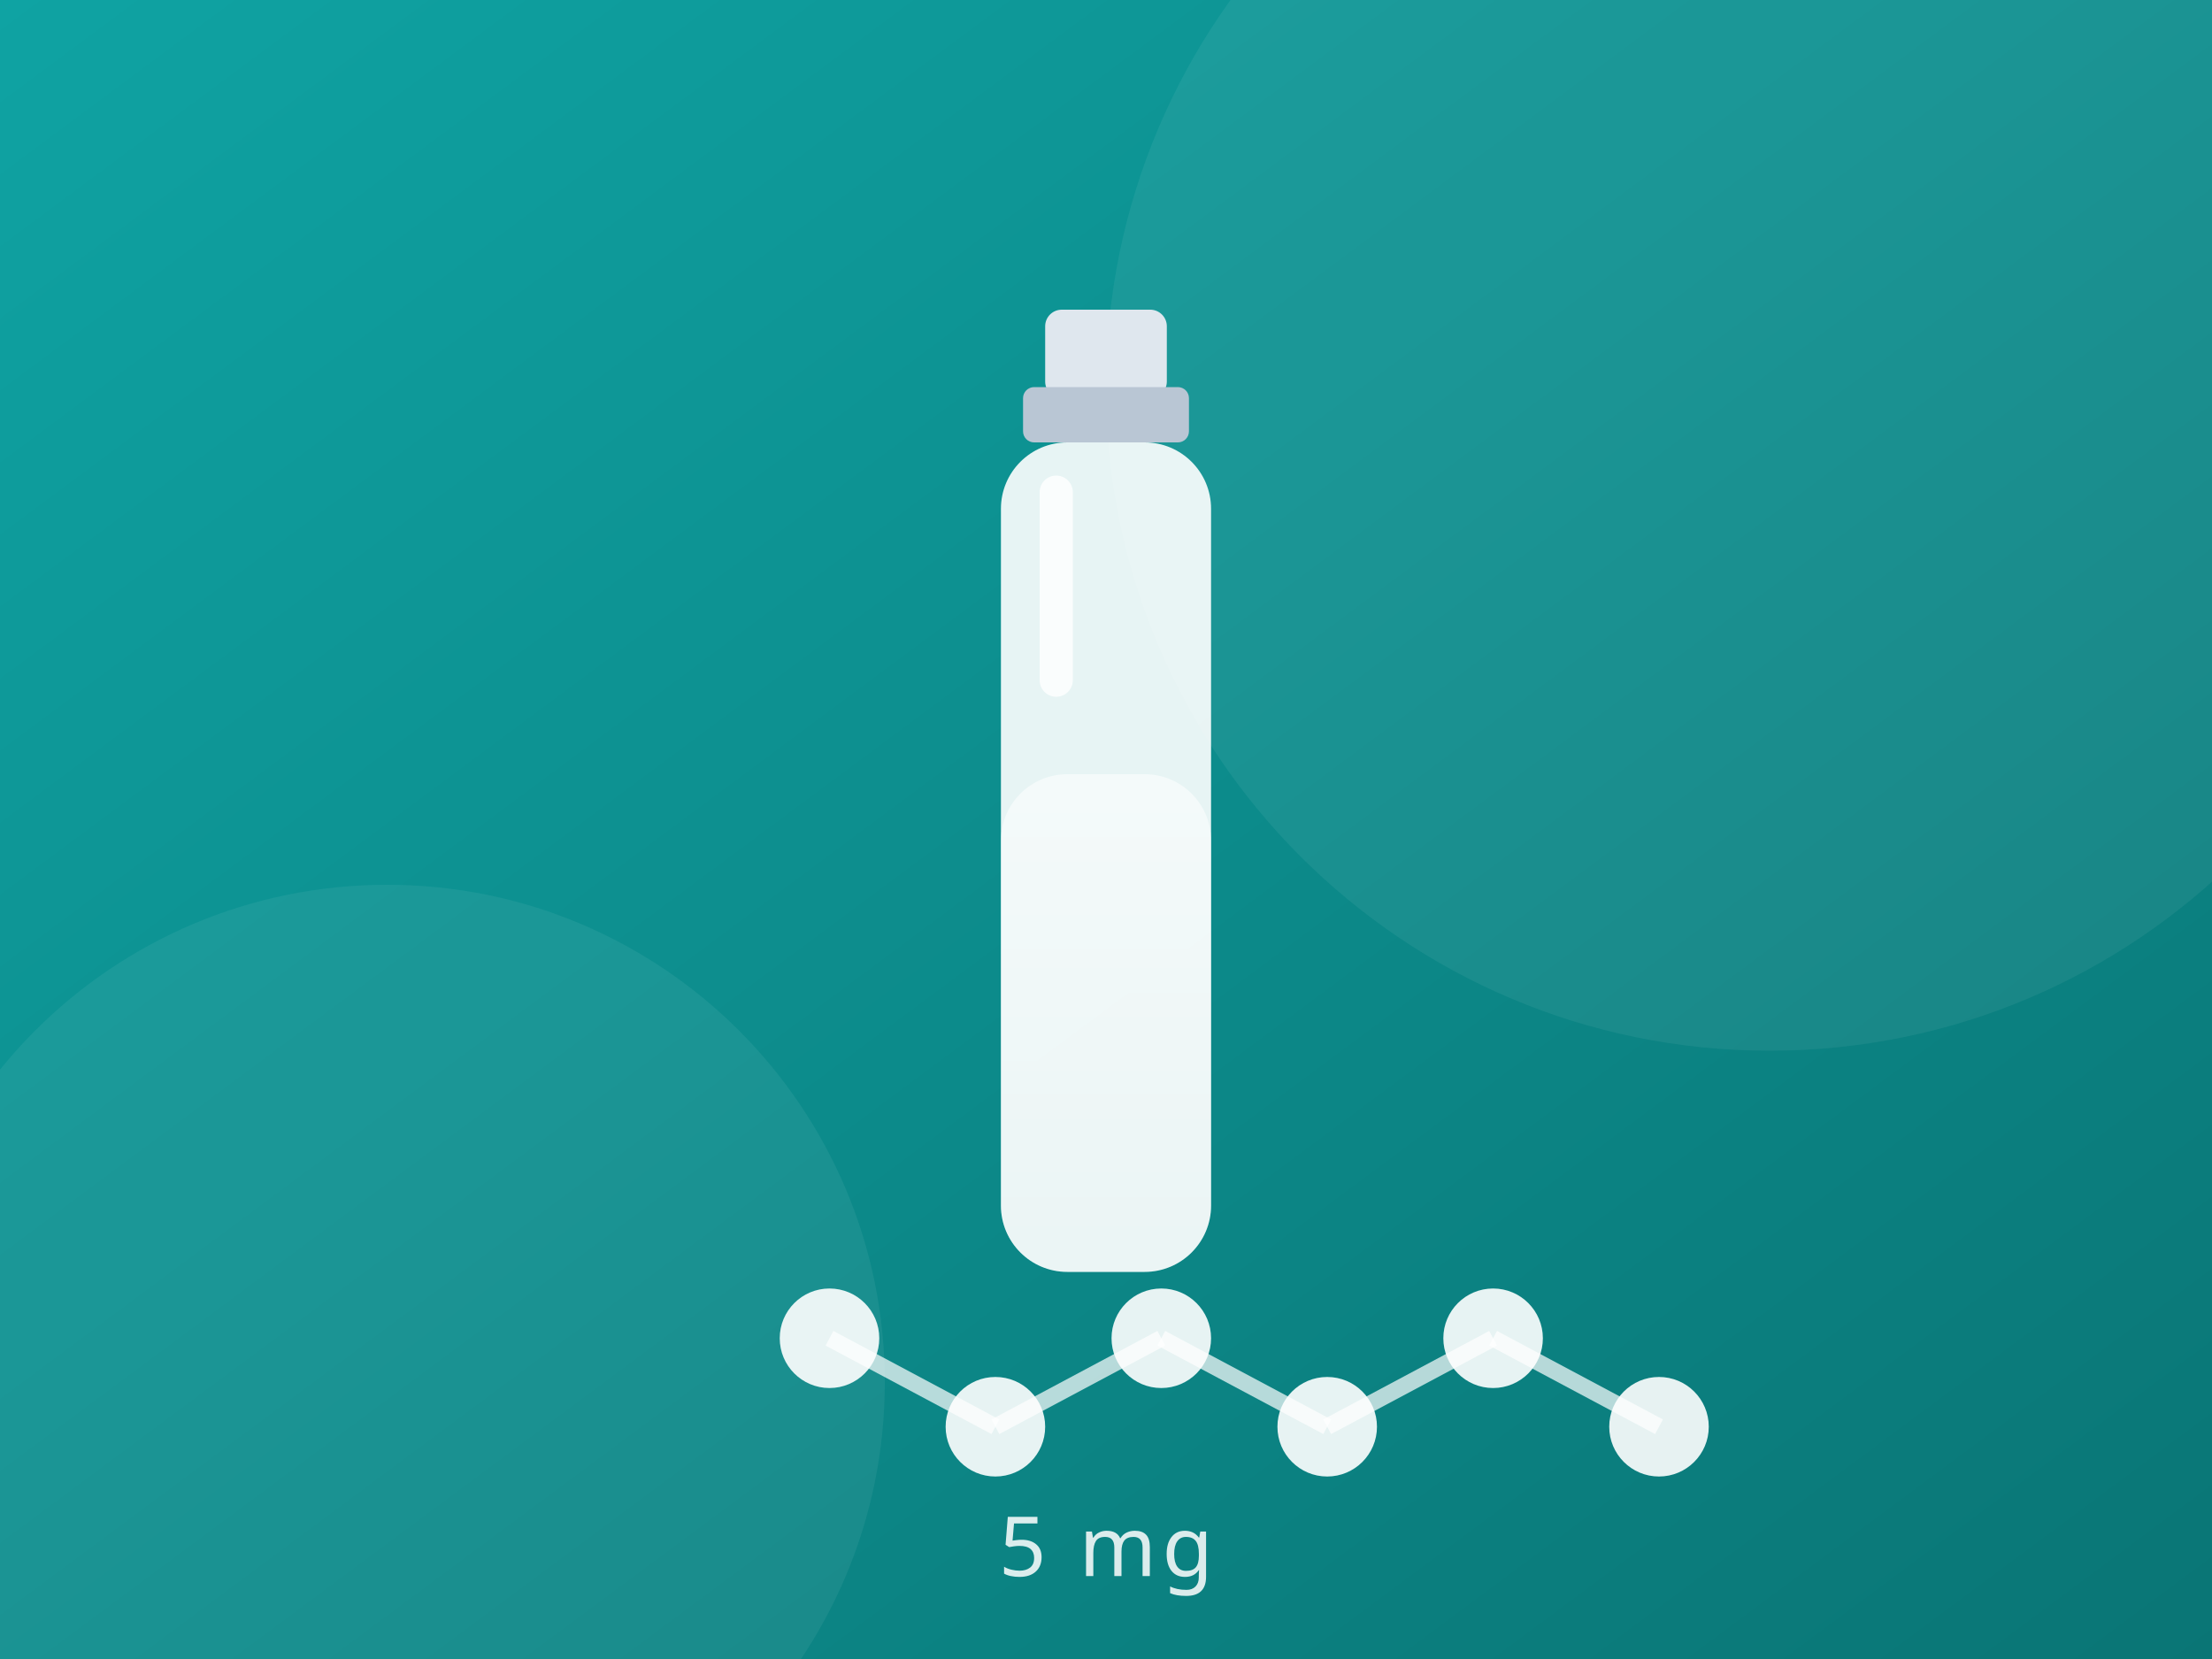
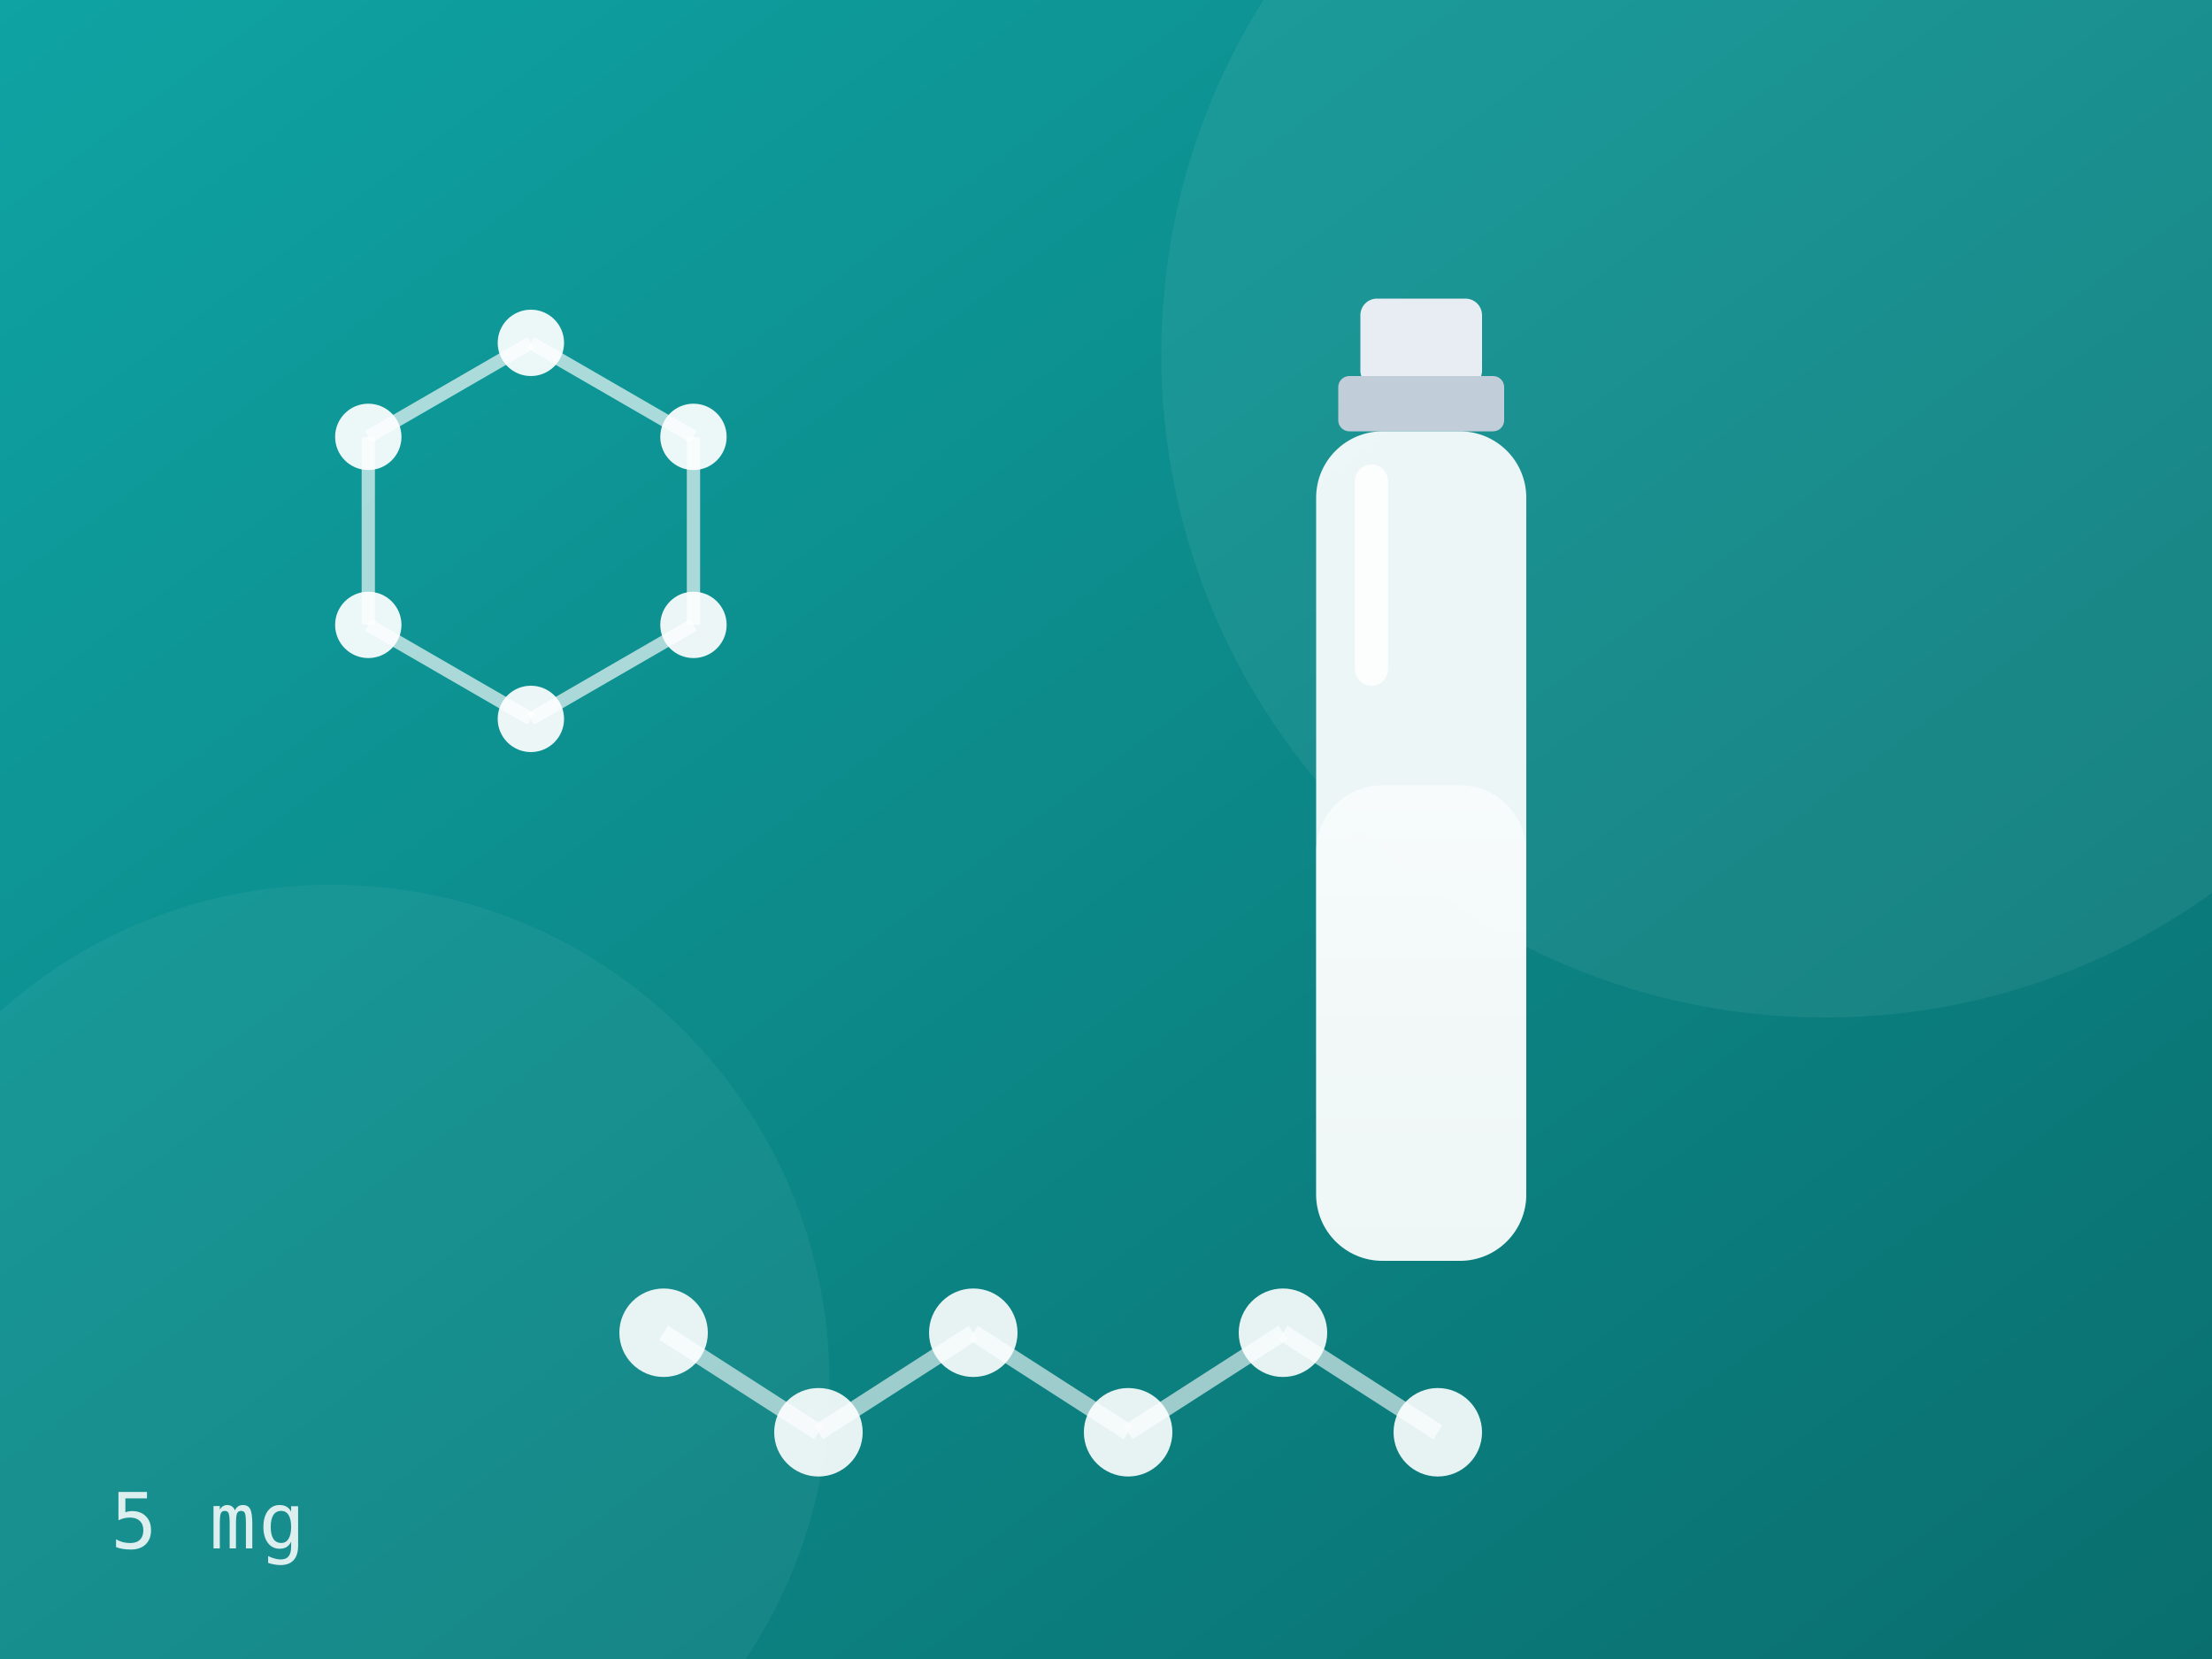
- <svg xmlns="http://www.w3.org/2000/svg" viewBox="0 0 400 300" role="img" aria-label="BPC-157">
+ <svg xmlns="http://www.w3.org/2000/svg" viewBox="0 0 400 300" role="img" aria-label="BPC-157 – 5 mg Vial">
  <defs>
    <linearGradient id="bg" x1="0" y1="0" x2="1" y2="1">
      <stop offset="0" stop-color="#0fa3a3" />
-       <stop offset="1" stop-color="#0a7575" />
+       <stop offset="1" stop-color="#0a6e6e" />
    </linearGradient>
    <linearGradient id="liq" x1="0" y1="0" x2="0" y2="1">
-       <stop offset="0" stop-color="#ffffff" stop-opacity=".55" />
-       <stop offset="1" stop-color="#ffffff" stop-opacity=".15" />
+       <stop offset="0" stop-color="#fff" stop-opacity=".55" />
+       <stop offset="1" stop-color="#fff" stop-opacity=".12" />
    </linearGradient>
  </defs>
  <rect width="400" height="300" fill="url(#bg)" />
-   <circle cx="320" cy="70" r="120" fill="#ffffff" opacity="0.06" />
-   <circle cx="70" cy="250" r="90" fill="#ffffff" opacity="0.06" />
-   <circle cx="150" cy="242" r="9" fill="#fff" opacity="0.9" />
-   <line x1="150" y1="242" x2="180" y2="258" stroke="#fff" stroke-width="3" opacity="0.7" />
-   <circle cx="180" cy="258" r="9" fill="#fff" opacity="0.9" />
-   <line x1="180" y1="258" x2="210" y2="242" stroke="#fff" stroke-width="3" opacity="0.7" />
-   <circle cx="210" cy="242" r="9" fill="#fff" opacity="0.9" />
-   <line x1="210" y1="242" x2="240" y2="258" stroke="#fff" stroke-width="3" opacity="0.7" />
-   <circle cx="240" cy="258" r="9" fill="#fff" opacity="0.9" />
-   <line x1="240" y1="258" x2="270" y2="242" stroke="#fff" stroke-width="3" opacity="0.7" />
-   <circle cx="270" cy="242" r="9" fill="#fff" opacity="0.9" />
-   <line x1="270" y1="242" x2="300" y2="258" stroke="#fff" stroke-width="3" opacity="0.7" />
-   <circle cx="300" cy="258" r="9" fill="#fff" opacity="0.9" />
-   <g transform="translate(175,70)">
-     <rect x="14" y="-14" width="22" height="16" rx="3" fill="#dfe7ee" />
-     <rect x="10" y="0" width="30" height="10" rx="2" fill="#b9c6d4" />
-     <rect x="6" y="10" width="38" height="150" rx="12" fill="#ffffff" opacity="0.9" />
-     <rect x="6" y="70" width="38" height="90" rx="12" fill="url(#liq)" />
-     <rect x="13" y="16" width="6" height="40" rx="3" fill="#ffffff" opacity="0.8" />
+   <circle cx="330" cy="64" r="120" fill="#fff" opacity="0.06" />
+   <circle cx="60" cy="250" r="90" fill="#fff" opacity="0.05" />
+   <line x1="96.0" y1="62.0" x2="125.4" y2="79.0" stroke="#fff" stroke-width="2.4" opacity="0.65" />
+   <line x1="125.4" y1="79.0" x2="125.4" y2="113.0" stroke="#fff" stroke-width="2.4" opacity="0.65" />
+   <line x1="125.4" y1="113.0" x2="96.0" y2="130.0" stroke="#fff" stroke-width="2.4" opacity="0.65" />
+   <line x1="96.0" y1="130.0" x2="66.6" y2="113.0" stroke="#fff" stroke-width="2.4" opacity="0.65" />
+   <line x1="66.6" y1="113.0" x2="66.6" y2="79.0" stroke="#fff" stroke-width="2.4" opacity="0.65" />
+   <line x1="66.6" y1="79.0" x2="96.0" y2="62.0" stroke="#fff" stroke-width="2.4" opacity="0.65" />
+   <circle cx="96.0" cy="62.0" r="6" fill="#fff" opacity="0.92" />
+   <circle cx="125.4" cy="79.0" r="6" fill="#fff" opacity="0.92" />
+   <circle cx="125.4" cy="113.0" r="6" fill="#fff" opacity="0.92" />
+   <circle cx="96.0" cy="130.0" r="6" fill="#fff" opacity="0.92" />
+   <circle cx="66.6" cy="113.0" r="6" fill="#fff" opacity="0.92" />
+   <circle cx="66.6" cy="79.0" r="6" fill="#fff" opacity="0.92" />
+   <circle cx="120" cy="241" r="8" fill="#fff" opacity="0.9" />
+   <line x1="120" y1="241" x2="148" y2="259" stroke="#fff" stroke-width="3" opacity="0.6" />
+   <circle cx="148" cy="259" r="8" fill="#fff" opacity="0.9" />
+   <line x1="148" y1="259" x2="176" y2="241" stroke="#fff" stroke-width="3" opacity="0.6" />
+   <circle cx="176" cy="241" r="8" fill="#fff" opacity="0.9" />
+   <line x1="176" y1="241" x2="204" y2="259" stroke="#fff" stroke-width="3" opacity="0.6" />
+   <circle cx="204" cy="259" r="8" fill="#fff" opacity="0.9" />
+   <line x1="204" y1="259" x2="232" y2="241" stroke="#fff" stroke-width="3" opacity="0.6" />
+   <circle cx="232" cy="241" r="8" fill="#fff" opacity="0.9" />
+   <line x1="232" y1="241" x2="260" y2="259" stroke="#fff" stroke-width="3" opacity="0.6" />
+   <circle cx="260" cy="259" r="8" fill="#fff" opacity="0.9" />
+   <g transform="translate(232,68)">
+     <rect x="14" y="-14" width="22" height="16" rx="3" fill="#e7edf2" />
+     <rect x="10" y="0" width="30" height="10" rx="2" fill="#c1cdd9" />
+     <rect x="6" y="10" width="38" height="150" rx="12" fill="#fff" opacity="0.92" />
+     <rect x="6" y="74" width="38" height="86" rx="12" fill="url(#liq)" />
+     <rect x="13" y="16" width="6" height="40" rx="3" fill="#fff" opacity="0.85" />
  </g>
-   <text x="200" y="285" text-anchor="middle" font-family="Space Grotesk, sans-serif" font-size="15" fill="#ffffff" opacity="0.85" letter-spacing="1">5 mg</text>
+   <text x="20" y="280" font-family="'Spline Sans Mono', monospace" font-size="14" fill="#fff" opacity="0.85" letter-spacing="0.5">5 mg</text>
</svg>
